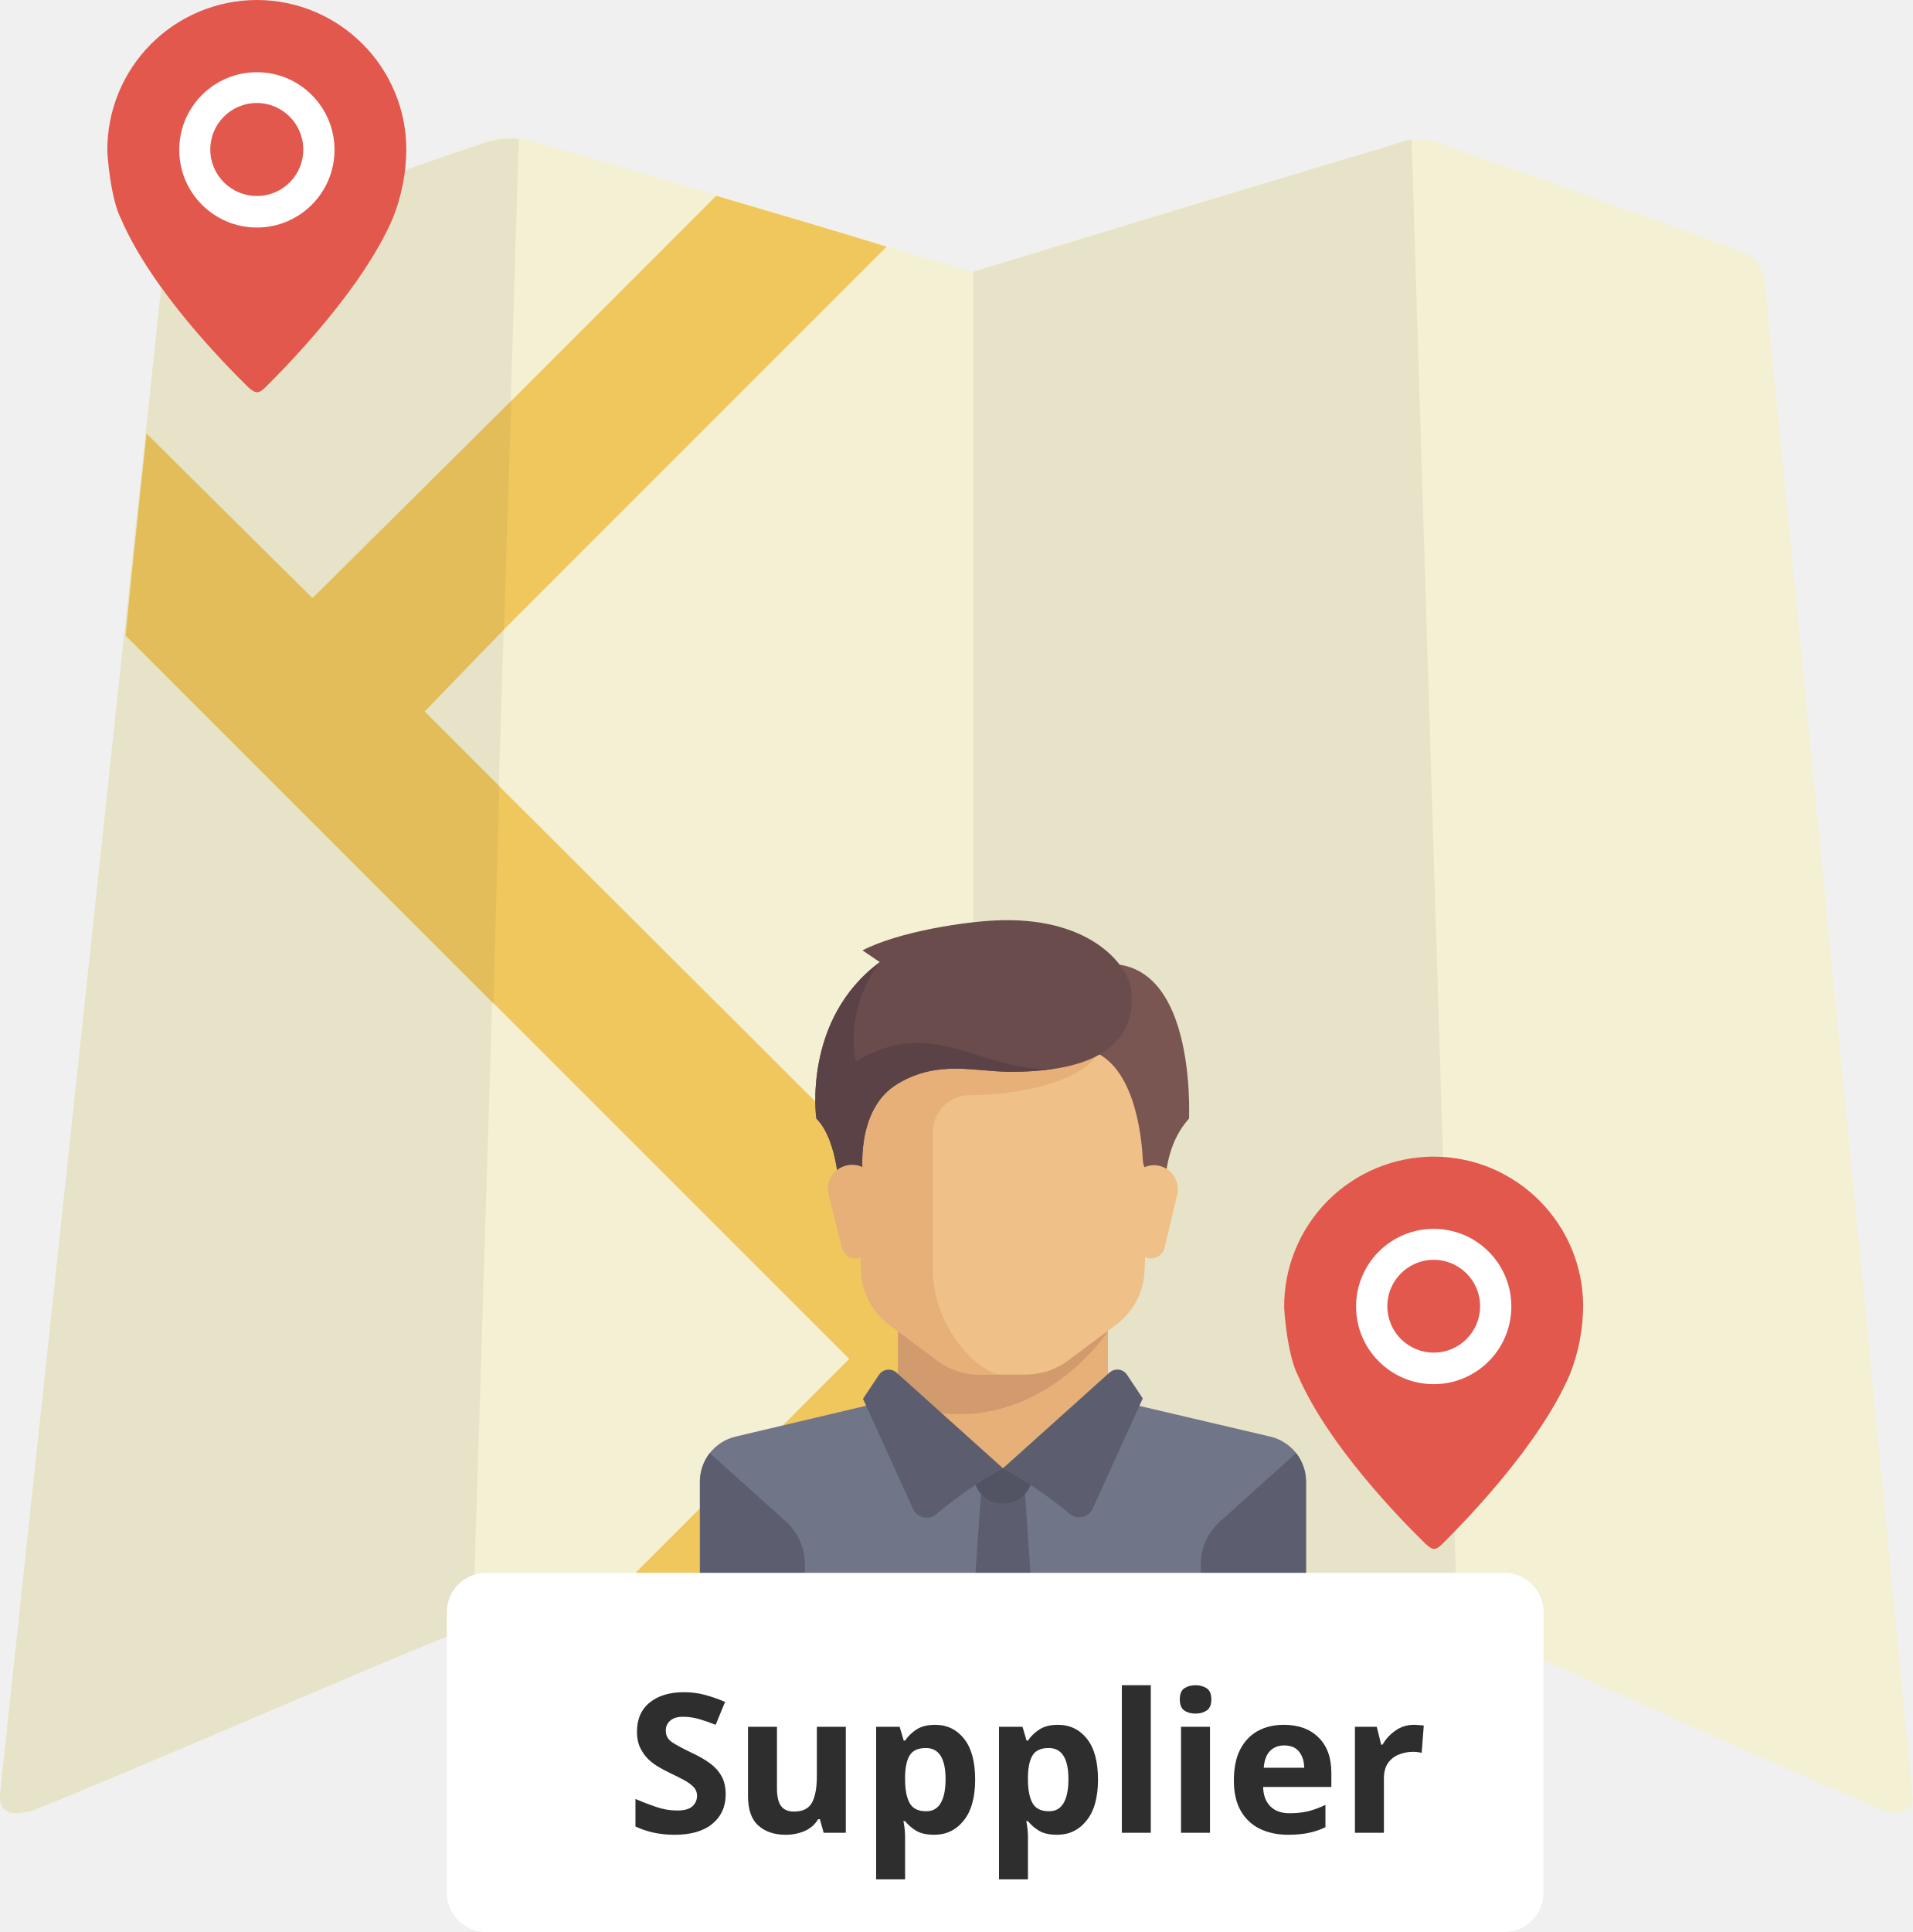
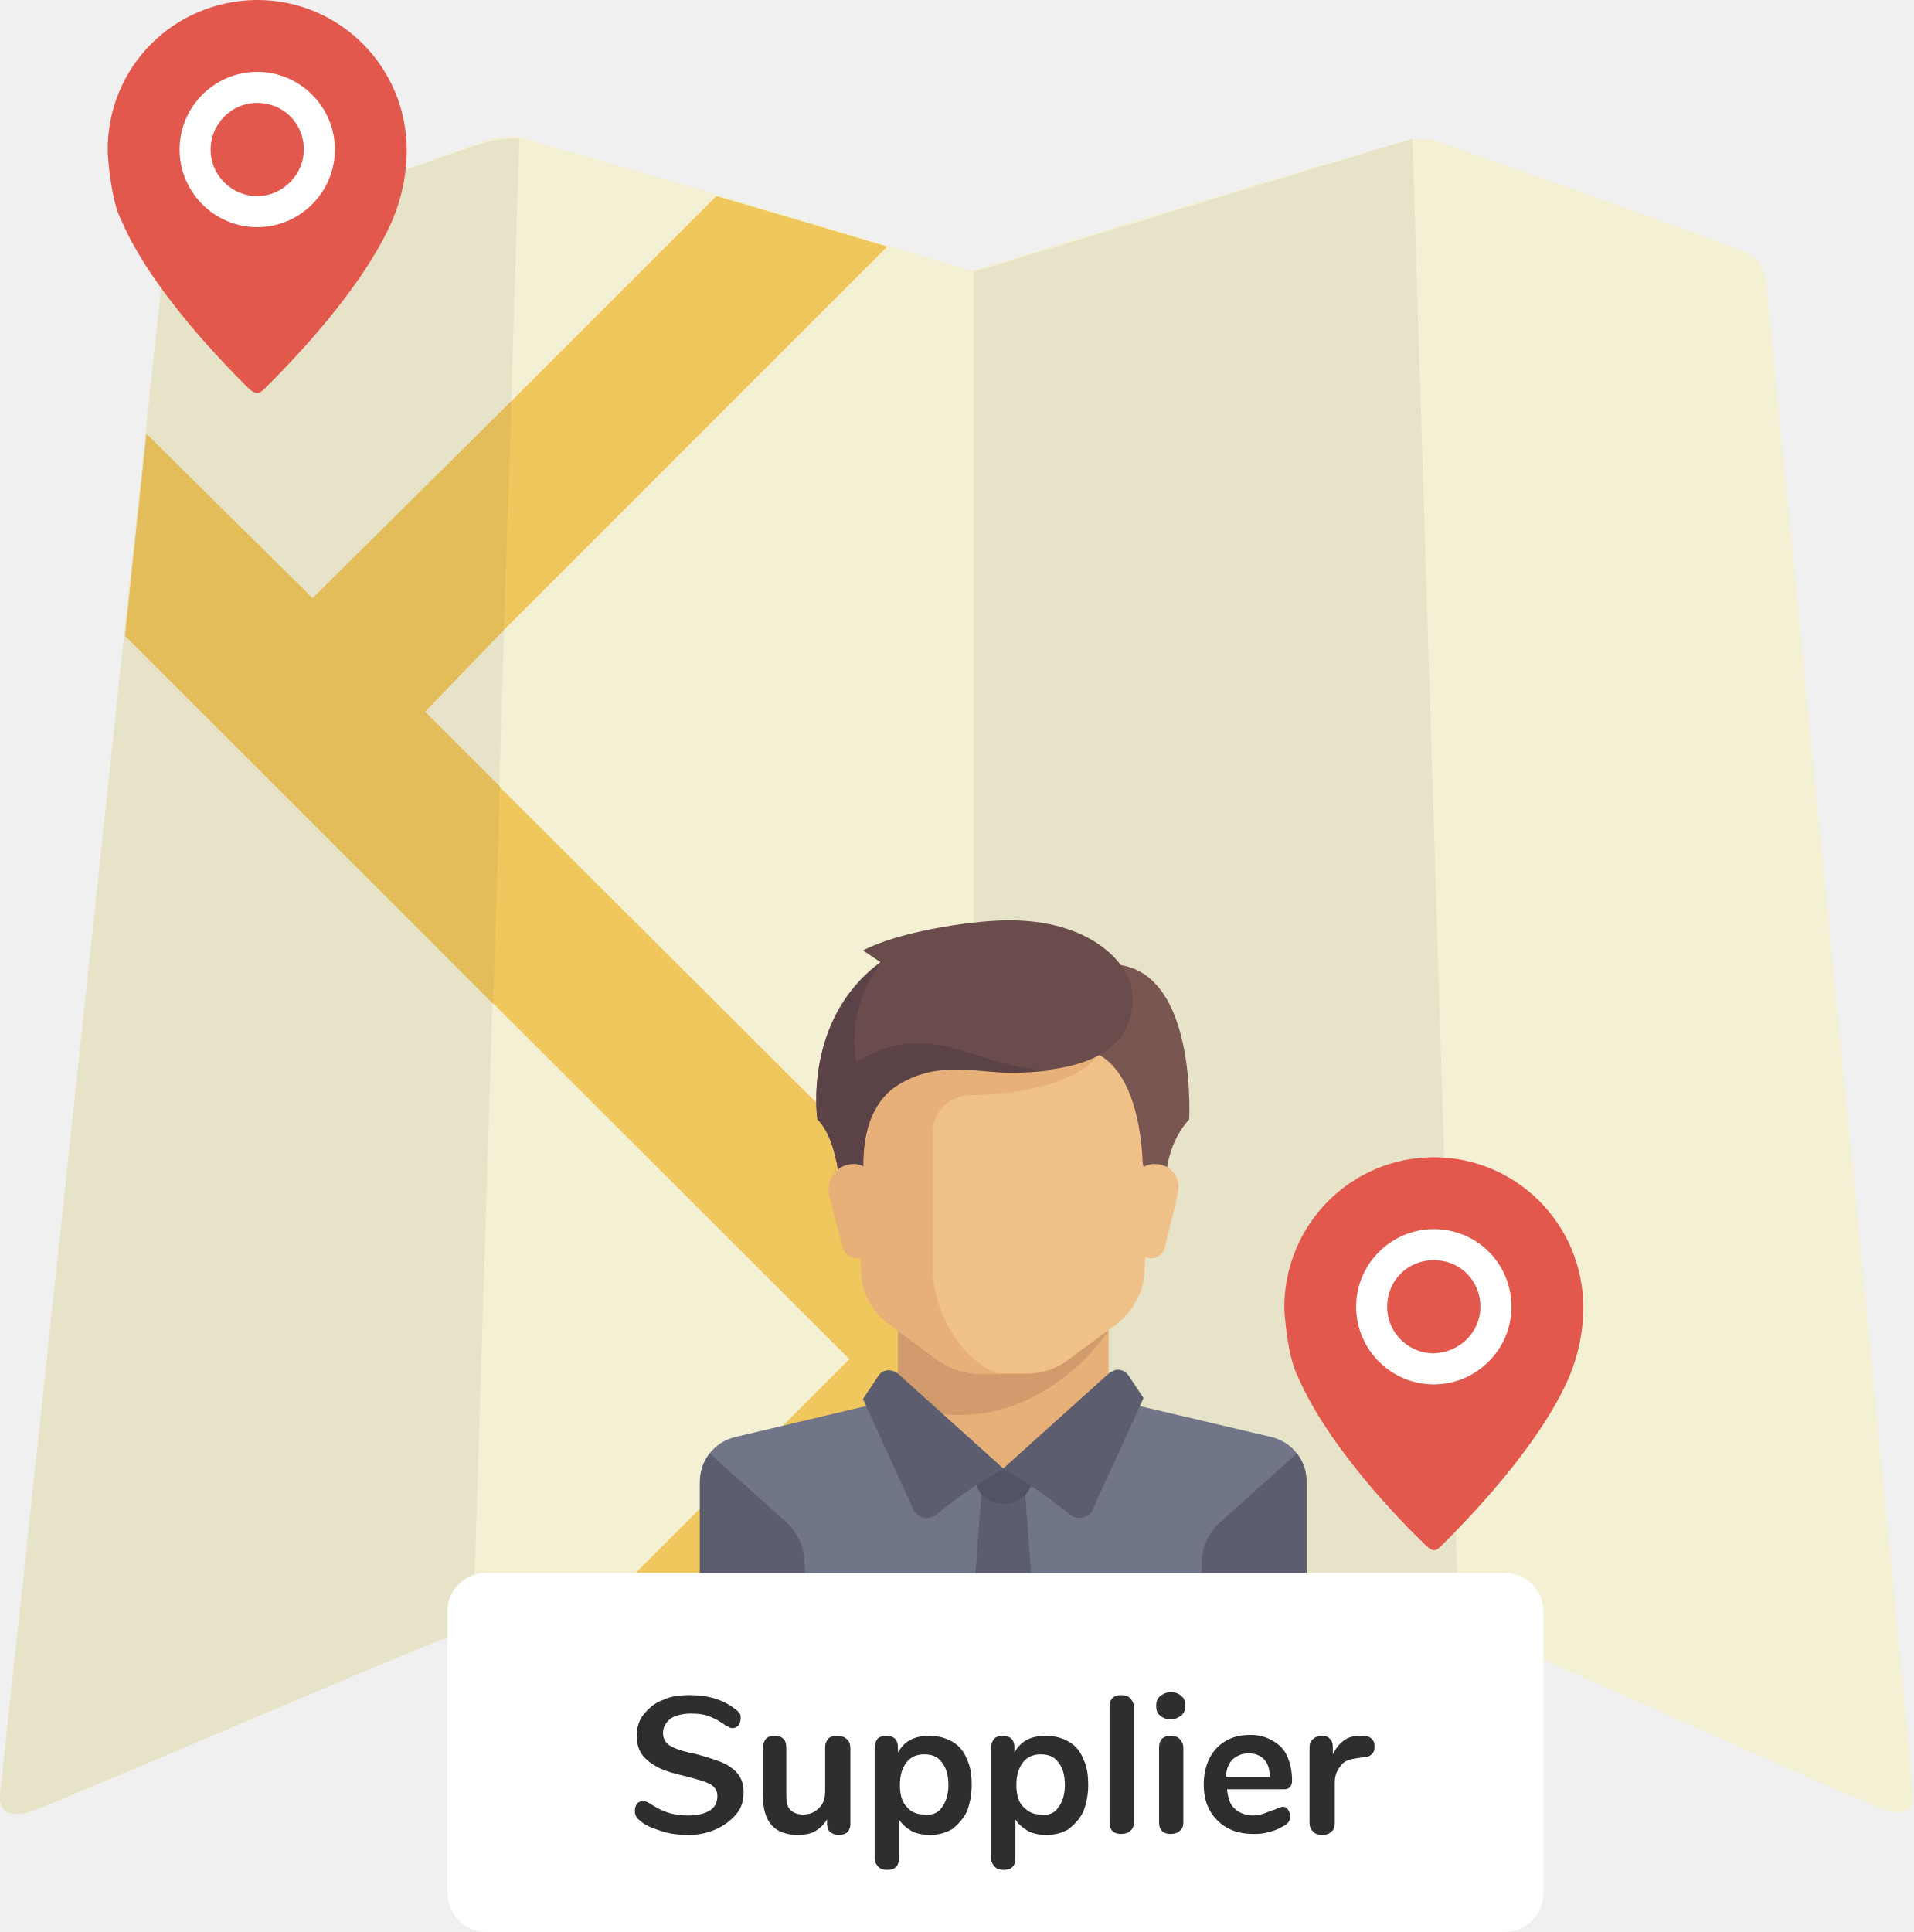
- <svg xmlns="http://www.w3.org/2000/svg" width="197.07" height="199.04" viewBox="0 0 197.07 199.04">
-   <g id="Layer_2" data-name="Layer 2">
-     <g id="Layer_1-2" data-name="Layer 1">
+ <svg xmlns="http://www.w3.org/2000/svg" version="1.1" id="Layer_1" x="0px" y="0px" viewBox="0 0 197.1 199" style="enable-background:new 0 0 197.1 199;" xml:space="preserve">
+   <style type="text/css">
+ 	.st0{fill:#F4F0D4;}
+ 	.st1{fill:#E7E3C8;}
+ 	.st2{fill:#EFC75D;}
+ 	.st3{fill:#E3BD5A;}
+ 	.st4{fill:#E2584D;}
+ 	.st5{fill:#FFFFFF;}
+ 	.st6{fill:#E6B078;}
+ 	.st7{fill:#717588;}
+ 	.st8{fill:#D29B6E;}
+ 	.st9{fill:#EFC087;}
+ 	.st10{fill:#5C5E6F;}
+ 	.st11{fill:#525363;}
+ 	.st12{fill:#795651;}
+ 	.st13{fill:#6A4C4C;}
+ 	.st14{fill:#5B4247;}
+ 	.st15{enable-background:new    ;}
+ 	.st16{fill:#2E2E2E;}
+ </style>
+   <g>
+     <g id="Layer_1-2">
      <g>
        <g>
-           <path d="M154.06,168.84c8.47,3.7,31.88,14.33,40.2,17.71.93.47,3.08.31,2.78-1.69-1.85-20-13.1-134.79-15.1-155.13-.31-2.92-1.23-3.39-3.39-4.16-6.62-2.46-22.65-8.16-29.27-10.47a7.15,7.15,0,0,0-6.16,0C132.8,18,100.14,28,100.14,28s-34-10.32-44.67-13.25a7.26,7.26,0,0,0-6.17.15C42.53,17.1,26.81,23,20,25.42c-2.77,1.08-3.08,2.31-3.38,4.16C14.49,49.45,2.17,164.68,0,184.86c-.16,2.31,1.85,2.16,3.7,1.54,9.24-3.7,32.65-13.86,41-17.25a6.58,6.58,0,0,1,6.16,0c9.4,3.85,37,16.33,46.06,20a6.68,6.68,0,0,0,6.17,0c9.09-3.85,35.74-16.17,44.67-20.18A7.52,7.52,0,0,1,154.06,168.84Z" style="fill: #f4f0d4" />
-           <path d="M53.46,14.33a8.54,8.54,0,0,0-4.16.61C42.53,17.1,26.81,23,20,25.42c-2.77,1.08-3.08,2.31-3.38,4.16C14.49,49.45,2.17,164.68,0,184.86c-.16,2.31,1.85,2.16,3.7,1.54,9.24-3.7,32.65-13.86,41-17.25a6.65,6.65,0,0,1,4-.62Zm92,0a14.57,14.57,0,0,0-2,.61C133.11,18,101.68,27.58,100.29,28V189.79a8.2,8.2,0,0,0,3.08-.77c9.09-3.85,35.74-16.18,44.68-20.18a9,9,0,0,1,2.16-.62Z" style="fill: #e7e3c8" />
-           <path d="M72,178.24l27-27,27.42,27.42c5.7-2.62,11.24-5.24,15.71-7.24L43.6,73.18,91.36,25.42C86.43,23.88,80,22,73.8,20.18L32.2,61.78,15.11,44.68c-.62,5.85-1.39,12.94-2.16,20.79L87.51,140,56.24,171.3c4.31,1.85,10,4.32,15.71,6.94Z" style="fill: #efc75d" />
-           <path d="M51.92,64.86l.77-23.57L32.2,61.62,15.11,44.68c-.62,5.85-1.39,12.94-2.16,20.79l37.89,37.9L51.46,81l-7.7-7.7Zm48.22,87.8,26,26c5.7-2.62,11.25-5.24,15.72-7.24l-41.75-41.75Z" style="fill: #e3bd5a" />
+           <path class="st0" d="M154.1,168.8c8.5,3.7,31.9,14.3,40.2,17.7c0.9,0.5,3.1,0.3,2.8-1.7c-1.9-20-13.1-134.8-15.1-155.1      c-0.3-2.9-1.2-3.4-3.4-4.2c-6.6-2.5-22.6-8.2-29.3-10.5c-1.9-0.9-4.2-0.9-6.2,0c-10.3,2.9-43,12.9-43,12.9s-34-10.3-44.7-13.2      c-2-0.9-4.2-0.8-6.2,0.1C42.5,17.1,26.8,23,20,25.4c-2.8,1.1-3.1,2.3-3.4,4.2C14.5,49.5,2.2,164.7,0,184.9      c-0.2,2.3,1.9,2.2,3.7,1.5c9.2-3.7,32.7-13.9,41-17.2c1.9-1,4.2-1,6.2,0c9.4,3.9,37,16.3,46.1,20c1.9,1,4.2,1,6.2,0      c9.1-3.9,35.7-16.2,44.7-20.2C149.7,168,152,168,154.1,168.8z" />
+           <path class="st1" d="M53.5,14.3c-1.4-0.1-2.8,0.1-4.2,0.6C42.5,17.1,26.8,23,20,25.4c-2.8,1.1-3.1,2.3-3.4,4.2      C14.5,49.5,2.2,164.7,0,184.9c-0.2,2.3,1.9,2.2,3.7,1.5c9.2-3.7,32.7-13.9,41-17.2c1.2-0.6,2.6-0.8,4-0.6L53.5,14.3z       M145.5,14.3c-0.7,0.2-1.3,0.4-2,0.6C133.1,18,101.7,27.6,100.3,28v161.8c1.1-0.1,2.1-0.3,3.1-0.8c9.1-3.9,35.7-16.2,44.7-20.2      c0.7-0.3,1.4-0.5,2.2-0.6L145.5,14.3z" />
+           <path class="st2" d="M72,178.2l27-27l27.4,27.4c5.7-2.6,11.2-5.2,15.7-7.2L43.6,73.2l47.8-47.8C86.4,23.9,80,22,73.8,20.2      L32.2,61.8L15.1,44.7c-0.6,5.8-1.4,12.9-2.2,20.8L87.5,140l-31.3,31.3C60.6,173.2,66.2,175.6,72,178.2L72,178.2z" />
+           <path class="st3" d="M51.9,64.9l0.8-23.6L32.2,61.6L15.1,44.7c-0.6,5.8-1.4,12.9-2.2,20.8l37.9,37.9L51.5,81l-7.7-7.7L51.9,64.9      z M100.1,152.7l26,26c5.7-2.6,11.2-5.2,15.7-7.2l-41.8-41.8L100.1,152.7z" />
          <g>
-             <path d="M147.74,119.16a15.43,15.43,0,0,1,15.4,15.46,19.54,19.54,0,0,1-1.38,7c-3.14,7.28-10.68,15-13.17,17.48-.64.58-.91.69-1.7-.06-2.55-2.49-10-10.09-13.13-17.31-1.11-2.13-1.43-6.7-1.43-7.07A15.43,15.43,0,0,1,147.74,119.16Z" style="fill: #e2584d" />
-             <path d="M147.74,126.6a8,8,0,1,0,8,8A8,8,0,0,0,147.74,126.6Zm0,12.75a4.78,4.78,0,1,1,4.78-4.78A4.77,4.77,0,0,1,147.74,139.35Z" style="fill: #fff" />
+             <path class="st4" d="M147.7,119.2c8.5,0,15.4,6.9,15.4,15.5c0,0,0,0,0,0c0,2.4-0.5,4.8-1.4,7c-3.1,7.3-10.7,15-13.2,17.5       c-0.6,0.6-0.9,0.7-1.7-0.1c-2.6-2.5-10-10.1-13.1-17.3c-1.1-2.1-1.4-6.7-1.4-7.1C132.3,126.1,139.2,119.2,147.7,119.2       C147.7,119.2,147.7,119.2,147.7,119.2z" />
+             <path class="st5" d="M147.7,126.6c-4.4,0-8,3.6-8,8c0,4.4,3.6,8,8,8s8-3.6,8-8S152.2,126.6,147.7,126.6       C147.7,126.6,147.7,126.6,147.7,126.6z M147.7,139.4c-2.6,0-4.8-2.1-4.8-4.8s2.1-4.8,4.8-4.8s4.8,2.1,4.8,4.8l0,0       C152.5,137.2,150.4,139.3,147.7,139.4C147.8,139.4,147.7,139.4,147.7,139.4z" />
          </g>
          <g>
-             <path d="M26.47,0a15.43,15.43,0,0,1,15.4,15.46,19.54,19.54,0,0,1-1.38,7c-3.13,7.27-10.68,15-13.17,17.47-.64.59-.91.69-1.7,0-2.55-2.5-10-10.09-13.12-17.32-1.12-2.12-1.44-6.69-1.44-7.06A15.43,15.43,0,0,1,26.47,0Z" style="fill: #e2584d" />
-             <path d="M26.47,7.44a8,8,0,1,0,8,8A8,8,0,0,0,26.47,7.44Zm0,12.75a4.79,4.79,0,1,1,4.78-4.79A4.76,4.76,0,0,1,26.47,20.19Z" style="fill: #fff" />
+             <path class="st4" d="M26.5,0C35,0,41.9,6.9,41.9,15.5c0,0,0,0,0,0c0,2.4-0.5,4.8-1.4,7c-3.1,7.3-10.7,15-13.2,17.5       c-0.6,0.6-0.9,0.7-1.7,0c-2.5-2.5-10-10.1-13.1-17.3c-1.1-2.1-1.4-6.7-1.4-7.1C11,7,17.8,0.1,26.4,0C26.4,0,26.4,0,26.5,0z" />
+             <path class="st5" d="M26.5,7.4c-4.4,0-8,3.6-8,8s3.6,8,8,8s8-3.6,8-8S30.9,7.4,26.5,7.4L26.5,7.4z M26.5,20.2       c-2.6,0-4.8-2.1-4.8-4.8c0-2.6,2.1-4.8,4.8-4.8s4.8,2.1,4.8,4.8c0,0,0,0,0,0C31.3,18,29.1,20.2,26.5,20.2       C26.5,20.2,26.5,20.2,26.5,20.2z" />
          </g>
        </g>
        <g>
-           <polygon points="114.17 144.07 114.17 135.66 92.54 135.66 92.54 144.07 103.35 153.69 114.17 144.07" style="fill: #e6b078" />
-           <path d="M130.89,148,116,144.51a2.24,2.24,0,0,1-.62-.25l-12.05,7-11.57-7.36a2.4,2.4,0,0,1-1.1.59L75.81,148a4.8,4.8,0,0,0-3.7,4.68v9.41a2.39,2.39,0,0,0,2.4,2.4h57.68a2.4,2.4,0,0,0,2.41-2.4v-9.41A4.81,4.81,0,0,0,130.89,148Z" style="fill: #717588" />
-           <path d="M92.54,135.66v8.88c13.62,4.9,21.63-7.38,21.63-7.38v-1.5Z" style="fill: #d29b6e" />
-           <path d="M87.73,108l1,23a7.22,7.22,0,0,0,2.87,5.44l5,3.73a7.26,7.26,0,0,0,4.33,1.44h4.81a7.23,7.23,0,0,0,4.32-1.44l5-3.73a7.23,7.23,0,0,0,2.88-5.44l1-23Z" style="fill: #efc087" />
-           <path d="M99.75,112.83c4.8,0,12-1.2,13.72-4.81H87.73l1,23a7.19,7.19,0,0,0,2.87,5.44l5,3.73a7.26,7.26,0,0,0,4.33,1.44h2.4c-2.4,0-7.21-4.81-7.21-10.82V116.43A3.83,3.83,0,0,1,99.75,112.83Z" style="fill: #e6b078" />
+           <polygon class="st6" points="114.2,144.1 114.2,135.7 92.5,135.7 92.5,144.1 103.3,153.7     " />
+           <path class="st7" d="M130.9,148l-14.9-3.5c-0.2-0.1-0.4-0.1-0.6-0.2l-12.1,7l-11.6-7.4c-0.3,0.3-0.7,0.5-1.1,0.6L75.8,148      c-2.2,0.5-3.7,2.4-3.7,4.7v9.4c0,1.3,1.1,2.4,2.4,2.4c0,0,0,0,0,0h57.7c1.3,0,2.4-1.1,2.4-2.4c0,0,0,0,0,0v-9.4      C134.6,150.4,133.1,148.5,130.9,148z" />
+           <path class="st8" d="M92.5,135.7v8.9c13.6,4.9,21.6-7.4,21.6-7.4v-1.5H92.5z" />
+           <path class="st9" d="M87.7,108l1,23c0.1,2.2,1.2,4.1,2.9,5.4l5,3.7c1.3,0.9,2.8,1.4,4.3,1.4h4.8c1.6,0,3.1-0.5,4.3-1.4l5-3.7      c1.7-1.3,2.8-3.3,2.9-5.4l1-23H87.7z" />
+           <path class="st6" d="M99.8,112.8c4.8,0,12-1.2,13.7-4.8H87.7l1,23c0.1,2.2,1.1,4.1,2.9,5.4l5,3.7c1.3,0.9,2.8,1.4,4.3,1.4h2.4      c-2.4,0-7.2-4.8-7.2-10.8v-14.4C96.2,114.5,97.8,112.9,99.8,112.8z" />
          <g>
-             <path d="M125.77,156.7l7.79-7a4.79,4.79,0,0,1,1,3v9.41a2.41,2.41,0,0,1-2.41,2.4h-8.41v-3.33A6,6,0,0,1,125.77,156.7Z" style="fill: #5c5e6f" />
-             <path d="M80.93,156.7l-7.79-7a4.78,4.78,0,0,0-1,3v9.41a2.4,2.4,0,0,0,2.4,2.4h8.41v-3.33A6,6,0,0,0,80.93,156.7Z" style="fill: #5c5e6f" />
-             <polygon points="106.36 164.5 100.35 164.5 101.1 153.69 105.61 153.69 106.36 164.5" style="fill: #5c5e6f" />
+             <path class="st10" d="M125.8,156.7l7.8-7c0.7,0.9,1,1.9,1,3v9.4c0,1.3-1.1,2.4-2.4,2.4h-8.4v-3.3       C123.7,159.5,124.5,157.8,125.8,156.7z" />
+             <path class="st10" d="M80.9,156.7l-7.8-7c-0.7,0.9-1,1.9-1,3v9.4c0,1.3,1.1,2.4,2.4,2.4h8.4v-3.3       C82.9,159.5,82.2,157.8,80.9,156.7z" />
+             <polygon class="st10" points="106.4,164.5 100.3,164.5 101.1,153.7 105.6,153.7      " />
          </g>
-           <path d="M106.36,151.28h-6v.7a2.91,2.91,0,0,0,2.91,2.91h.19a2.92,2.92,0,0,0,2.91-2.91v-.7Z" style="fill: #525363" />
+           <path class="st11" d="M106.4,151.3h-6v0.7c0,1.6,1.3,2.9,2.9,2.9h0h0.2c1.6,0,2.9-1.3,2.9-2.9L106.4,151.3L106.4,151.3z" />
          <g>
-             <path d="M92.37,141.4l11,9.88A41.53,41.53,0,0,0,96.48,156a1.54,1.54,0,0,1-2.39-.54l-5.16-11.35,1.63-2.45A1.21,1.21,0,0,1,92.37,141.4Z" style="fill: #5c5e6f" />
-             <path d="M114.34,141.4l-11,9.88a41.33,41.33,0,0,1,6.88,4.68,1.53,1.53,0,0,0,2.38-.54l5.16-11.35-1.63-2.45A1.2,1.2,0,0,0,114.34,141.4Z" style="fill: #5c5e6f" />
+             <path class="st10" d="M92.4,141.4l11,9.9c-2.4,1.3-4.8,2.9-6.9,4.7c-0.7,0.5-1.6,0.5-2.2-0.2c-0.1-0.1-0.2-0.2-0.2-0.3       l-5.2-11.4l1.6-2.4c0.4-0.6,1.1-0.7,1.7-0.4C92.3,141.3,92.3,141.4,92.4,141.4z" />
+             <path class="st10" d="M114.3,141.4l-11,9.9c2.4,1.3,4.7,2.9,6.9,4.7c0.6,0.5,1.6,0.5,2.2-0.2c0.1-0.1,0.2-0.2,0.2-0.4l5.2-11.4       l-1.6-2.4c-0.4-0.5-1.1-0.7-1.7-0.3C114.4,141.3,114.4,141.4,114.3,141.4z" />
          </g>
-           <path d="M110.64,100.06l1.12,8c5.15,1,5.89,9.1,6,11.4a2.34,2.34,0,0,0,.37,1.18l2,3s-.67-5,2.4-8.41C122.5,115.23,123.56,95.25,110.64,100.06Z" style="fill: #795651" />
-           <path d="M121.3,123.13,120,128.56a1.45,1.45,0,0,1-1.41,1.09h0a1.45,1.45,0,0,1-1.43-1.26l-.69-5.56a2.48,2.48,0,0,1,2.46-2.79h0A2.48,2.48,0,0,1,121.3,123.13Z" style="fill: #efc087" />
-           <path d="M88.88,97.91l1.78,1.21c-8,5.93-6.54,16.11-6.54,16.11,2.41,2.4,2.41,8.41,2.41,8.41l2.4-2.4s-.93-6.94,3.61-9.61c4.2-2.48,7.88-1.21,11.64-1.21,10.06,0,12.88-3.79,12.39-8.41-.25-2.39-3.91-7.37-13.22-7.21C99.59,94.87,92.54,96,88.88,97.91Z" style="fill: #6a4c4c" />
-           <path d="M88.18,109.37a13.18,13.18,0,0,1,2.48-10.25c-8,5.93-6.54,16.11-6.54,16.11,2.41,2.4,2.41,8.41,2.41,8.41l2.4-2.4s-.93-6.94,3.61-9.61c4.2-2.48,7.88-1.21,11.64-1.21a30.65,30.65,0,0,0,4.33-.29C100.76,110.39,96.19,104.51,88.18,109.37Z" style="fill: #5b4247" />
-           <path d="M85.4,123.13l1.36,5.43a1.44,1.44,0,0,0,1.4,1.09h0a1.44,1.44,0,0,0,1.43-1.26l.7-5.56A2.49,2.49,0,0,0,87.82,120h0A2.49,2.49,0,0,0,85.4,123.13Z" style="fill: #e6b078" />
-           <path d="M117.77,162.1h-6a2.4,2.4,0,0,0-2.4,2.4h10.82A2.4,2.4,0,0,0,117.77,162.1Z" style="fill: #5c5e6f" />
+           <path class="st12" d="M110.6,100.1l1.1,8c5.2,1,5.9,9.1,6,11.4c0,0.4,0.1,0.8,0.4,1.2l2,3c0,0-0.7-5,2.4-8.4      C122.5,115.2,123.6,95.2,110.6,100.1z" />
+           <path class="st9" d="M121.3,123.1l-1.3,5.4c-0.2,0.6-0.7,1.1-1.4,1.1l0,0c-0.7,0-1.3-0.5-1.4-1.3l-0.7-5.6      c-0.2-1.4,0.8-2.6,2.2-2.8c0.1,0,0.2,0,0.3,0l0,0c1.4,0,2.5,1.1,2.4,2.5C121.4,122.7,121.3,122.9,121.3,123.1z" />
+           <path class="st13" d="M88.9,97.9l1.8,1.2c-8,5.9-6.5,16.1-6.5,16.1c2.4,2.4,2.4,8.4,2.4,8.4l2.4-2.4c0,0-0.9-6.9,3.6-9.6      c4.2-2.5,7.9-1.2,11.6-1.2c10.1,0,12.9-3.8,12.4-8.4c-0.2-2.4-3.9-7.4-13.2-7.2C99.6,94.9,92.5,96,88.9,97.9z" />
+           <path class="st14" d="M88.2,109.4c-0.6-3.6,0.3-7.3,2.5-10.2c-8,5.9-6.5,16.1-6.5,16.1c2.4,2.4,2.4,8.4,2.4,8.4l2.4-2.4      c0,0-0.9-6.9,3.6-9.6c4.2-2.5,7.9-1.2,11.6-1.2c1.4,0,2.9-0.1,4.3-0.3C100.8,110.4,96.2,104.5,88.2,109.4z" />
+           <path class="st6" d="M85.4,123.1l1.4,5.4c0.2,0.6,0.7,1.1,1.4,1.1l0,0c0.7,0,1.3-0.5,1.4-1.3l0.7-5.6c0.2-1.4-0.8-2.6-2.1-2.8      c-0.1,0-0.2,0-0.3,0l0,0c-1.4,0-2.5,1.1-2.5,2.5C85.3,122.7,85.3,122.9,85.4,123.1z" />
+           <path class="st10" d="M117.8,162.1h-6c-1.3,0-2.4,1.1-2.4,2.4h10.8C120.2,163.2,119.1,162.1,117.8,162.1      C117.8,162.1,117.8,162.1,117.8,162.1z" />
        </g>
-         <rect x="46.05" y="162.04" width="113" height="37" rx="4.04" style="fill: #fff" />
-         <text transform="translate(64.56 188.82)" style="font-size: 20px;fill: #2e2e2e;font-family: Nunito-Bold, Nunito;font-weight: 700">Supplier</text>
+         <path class="st5" d="M50.1,162H155c2.2,0,4,1.8,4,4V195c0,2.2-1.8,4-4,4H50.1c-2.2,0-4-1.8-4-4v-28.9C46,163.8,47.9,162,50.1,162     z" />
+         <g class="st15">
+           <path class="st16" d="M68.1,188.6c-0.9-0.3-1.7-0.6-2.2-1.1c-0.3-0.2-0.5-0.5-0.5-1c0-0.3,0.1-0.5,0.2-0.7      c0.2-0.2,0.4-0.3,0.6-0.3c0.2,0,0.5,0.1,0.8,0.3c0.6,0.4,1.2,0.7,1.8,0.9c0.6,0.2,1.3,0.3,2.1,0.3c1,0,1.7-0.2,2.2-0.5      c0.5-0.3,0.8-0.8,0.8-1.5c0-0.5-0.2-0.9-0.7-1.2s-1.3-0.5-2.4-0.8c-1.2-0.3-2.1-0.5-2.9-0.9s-1.3-0.8-1.7-1.3      c-0.4-0.5-0.6-1.2-0.6-2c0-0.8,0.2-1.6,0.7-2.2s1.1-1.2,2-1.5c0.8-0.4,1.8-0.5,2.8-0.5c1.9,0,3.5,0.5,4.7,1.5      c0.2,0.1,0.3,0.3,0.4,0.4s0.1,0.3,0.1,0.5c0,0.3-0.1,0.5-0.2,0.7c-0.2,0.2-0.4,0.3-0.6,0.3c-0.1,0-0.3,0-0.4-0.1      s-0.3-0.1-0.4-0.2c-0.5-0.4-1.1-0.7-1.6-0.9c-0.5-0.2-1.1-0.3-1.9-0.3c-0.9,0-1.6,0.2-2.1,0.5c-0.5,0.4-0.8,0.9-0.8,1.5      c0,0.5,0.2,1,0.7,1.3s1.3,0.6,2.4,0.8c1.2,0.3,2.1,0.6,2.9,0.9c0.7,0.3,1.3,0.7,1.7,1.2c0.4,0.5,0.6,1.1,0.6,1.9      c0,0.8-0.2,1.6-0.7,2.2c-0.5,0.6-1.1,1.1-1.9,1.5C73,188.8,72,189,71,189C69.9,189,69,188.9,68.1,188.6z" />
+           <path class="st16" d="M87.3,179.2c0.2,0.2,0.3,0.5,0.3,0.9v7.8c0,0.3-0.1,0.6-0.3,0.8c-0.2,0.2-0.5,0.3-0.9,0.3      c-0.4,0-0.6-0.1-0.9-0.3c-0.2-0.2-0.3-0.5-0.3-0.8v-0.5c-0.3,0.5-0.7,0.9-1.2,1.2c-0.5,0.3-1.1,0.4-1.8,0.4      c-2.4,0-3.6-1.3-3.6-4V180c0-0.4,0.1-0.6,0.3-0.9c0.2-0.2,0.5-0.3,0.9-0.3c0.4,0,0.7,0.1,0.9,0.3c0.2,0.2,0.3,0.5,0.3,0.9v4.9      c0,0.7,0.1,1.2,0.4,1.5c0.3,0.3,0.7,0.5,1.3,0.5c0.7,0,1.2-0.2,1.7-0.7s0.6-1.1,0.6-1.8V180c0-0.4,0.1-0.6,0.3-0.9      c0.2-0.2,0.5-0.3,0.9-0.3C86.7,178.8,87,178.9,87.3,179.2z" />
+           <path class="st16" d="M98.1,179.4c0.7,0.4,1.2,1,1.5,1.8c0.4,0.8,0.5,1.7,0.5,2.7s-0.2,1.9-0.5,2.7c-0.4,0.8-0.9,1.3-1.5,1.8      c-0.7,0.4-1.4,0.6-2.3,0.6c-0.7,0-1.3-0.1-1.9-0.4c-0.5-0.3-1-0.7-1.3-1.2v4.1c0,0.3-0.1,0.6-0.3,0.8c-0.2,0.2-0.5,0.3-0.9,0.3      c-0.4,0-0.7-0.1-0.9-0.3s-0.4-0.5-0.4-0.8V180c0-0.4,0.1-0.6,0.3-0.9c0.2-0.2,0.5-0.3,0.9-0.3c0.4,0,0.7,0.1,0.9,0.3      c0.2,0.2,0.3,0.5,0.3,0.9v0.5c0.3-0.5,0.7-1,1.3-1.3c0.6-0.3,1.2-0.4,1.9-0.4C96.7,178.8,97.4,179,98.1,179.4z M97,186.2      c0.4-0.5,0.7-1.3,0.7-2.3c0-1-0.2-1.8-0.7-2.4c-0.4-0.6-1.1-0.8-1.8-0.8c-0.8,0-1.4,0.3-1.8,0.8c-0.4,0.5-0.7,1.3-0.7,2.3      c0,1,0.2,1.8,0.7,2.3c0.4,0.5,1,0.8,1.8,0.8C95.9,187,96.6,186.8,97,186.2z" />
+           <path class="st16" d="M110.1,179.4c0.7,0.4,1.2,1,1.5,1.8c0.4,0.8,0.5,1.7,0.5,2.7s-0.2,1.9-0.5,2.7c-0.4,0.8-0.9,1.3-1.5,1.8      c-0.7,0.4-1.4,0.6-2.3,0.6c-0.7,0-1.3-0.1-1.9-0.4c-0.5-0.3-1-0.7-1.3-1.2v4.1c0,0.3-0.1,0.6-0.3,0.8c-0.2,0.2-0.5,0.3-0.9,0.3      c-0.4,0-0.7-0.1-0.9-0.3s-0.4-0.5-0.4-0.8V180c0-0.4,0.1-0.6,0.3-0.9c0.2-0.2,0.5-0.3,0.9-0.3c0.4,0,0.7,0.1,0.9,0.3      c0.2,0.2,0.3,0.5,0.3,0.9v0.5c0.3-0.5,0.7-1,1.3-1.3c0.6-0.3,1.2-0.4,1.9-0.4C108.7,178.8,109.4,179,110.1,179.4z M109,186.2      c0.4-0.5,0.7-1.3,0.7-2.3c0-1-0.2-1.8-0.7-2.4c-0.4-0.6-1.1-0.8-1.8-0.8c-0.8,0-1.4,0.3-1.8,0.8s-0.7,1.3-0.7,2.3      c0,1,0.2,1.8,0.7,2.3s1,0.8,1.8,0.8C108,187,108.6,186.8,109,186.2z" />
+           <path class="st16" d="M114.6,188.6c-0.2-0.2-0.3-0.5-0.3-0.9v-11.9c0-0.4,0.1-0.7,0.3-0.9c0.2-0.2,0.5-0.3,0.9-0.3      c0.4,0,0.7,0.1,0.9,0.3c0.2,0.2,0.4,0.5,0.4,0.9v11.9c0,0.4-0.1,0.7-0.4,0.9c-0.2,0.2-0.5,0.3-0.9,0.3      C115.1,188.9,114.8,188.8,114.6,188.6z" />
+           <path class="st16" d="M119.5,176.7c-0.3-0.2-0.4-0.6-0.4-1c0-0.4,0.1-0.7,0.4-1c0.3-0.2,0.6-0.4,1.1-0.4c0.4,0,0.8,0.1,1.1,0.4      c0.3,0.2,0.4,0.6,0.4,1c0,0.4-0.1,0.7-0.4,1c-0.3,0.2-0.6,0.4-1.1,0.4C120.1,177.1,119.7,176.9,119.5,176.7z M119.7,188.6      c-0.2-0.2-0.3-0.5-0.3-0.9V180c0-0.4,0.1-0.7,0.3-0.9c0.2-0.2,0.5-0.3,0.9-0.3c0.4,0,0.7,0.1,0.9,0.3c0.2,0.2,0.4,0.5,0.4,0.9      v7.7c0,0.4-0.1,0.7-0.4,0.9c-0.2,0.2-0.5,0.3-0.9,0.3C120.2,188.9,119.9,188.8,119.7,188.6z" />
+           <path class="st16" d="M132.7,186.4c0.1,0.2,0.2,0.4,0.2,0.7c0,0.4-0.2,0.8-0.7,1c-0.5,0.3-1,0.5-1.5,0.6      c-0.6,0.2-1.1,0.2-1.6,0.2c-1.6,0-2.8-0.5-3.7-1.4c-0.9-0.9-1.4-2.1-1.4-3.7c0-1,0.2-1.9,0.6-2.7c0.4-0.8,1-1.4,1.7-1.8      s1.5-0.6,2.5-0.6c0.9,0,1.6,0.2,2.3,0.6c0.7,0.4,1.2,0.9,1.5,1.6s0.5,1.5,0.5,2.5c0,0.6-0.3,0.9-0.8,0.9h-5.9      c0.1,0.9,0.3,1.6,0.8,2c0.4,0.4,1.1,0.7,1.9,0.7c0.4,0,0.8-0.1,1.1-0.2c0.3-0.1,0.7-0.3,1.1-0.4c0.4-0.2,0.7-0.3,0.9-0.3      C132.4,186.1,132.5,186.2,132.7,186.4z M127,181.2c-0.4,0.4-0.7,1-0.7,1.8h4.5c0-0.8-0.2-1.4-0.6-1.8s-0.9-0.6-1.6-0.6      C128,180.6,127.5,180.8,127,181.2z" />
+           <path class="st16" d="M141.3,179.1c0.2,0.2,0.3,0.4,0.3,0.8c0,0.4-0.1,0.6-0.3,0.8c-0.2,0.2-0.5,0.3-0.9,0.3l-0.6,0.1      c-0.8,0.1-1.4,0.3-1.7,0.8c-0.4,0.5-0.6,1-0.6,1.7v4.2c0,0.4-0.1,0.7-0.4,0.9c-0.2,0.2-0.5,0.3-0.9,0.3c-0.4,0-0.7-0.1-0.9-0.3      c-0.2-0.2-0.4-0.5-0.4-0.9V180c0-0.4,0.1-0.7,0.4-0.9c0.2-0.2,0.5-0.3,0.9-0.3s0.6,0.1,0.8,0.3c0.2,0.2,0.3,0.5,0.3,0.8v0.8      c0.3-0.6,0.6-1,1.1-1.4s1.1-0.5,1.7-0.5l0.3,0C140.8,178.8,141.1,178.9,141.3,179.1z" />
+         </g>
      </g>
    </g>
  </g>
</svg>
